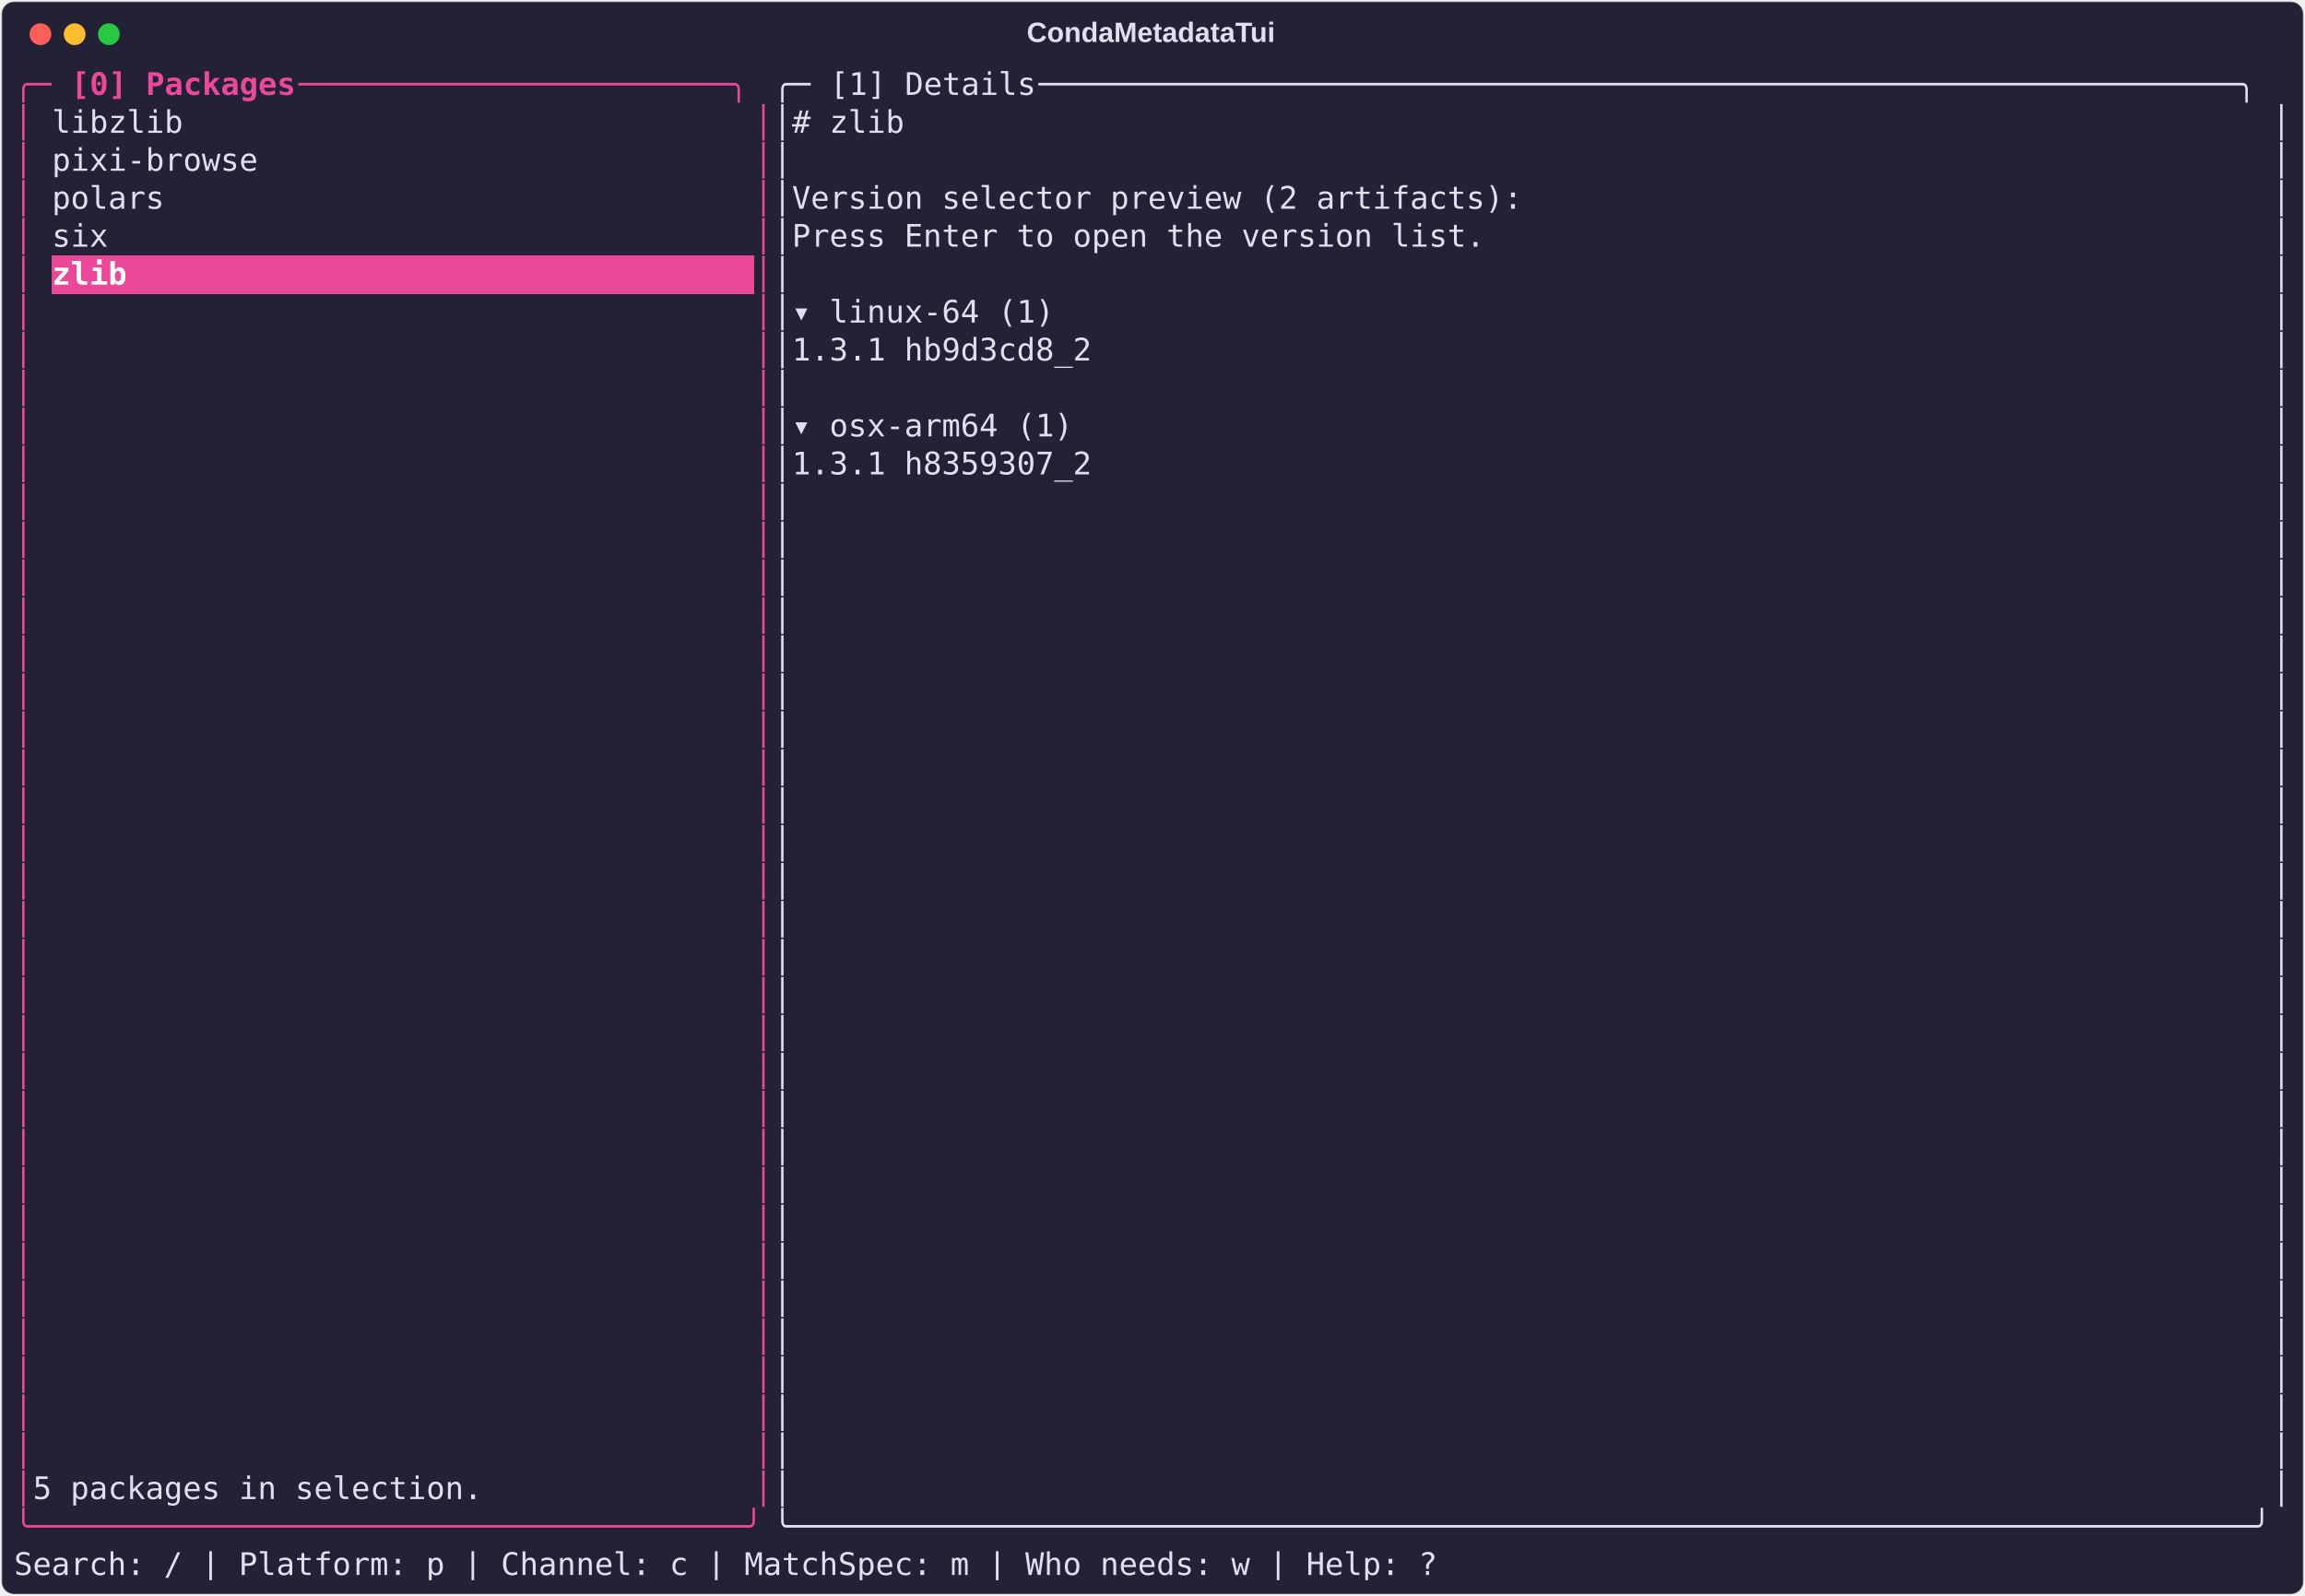
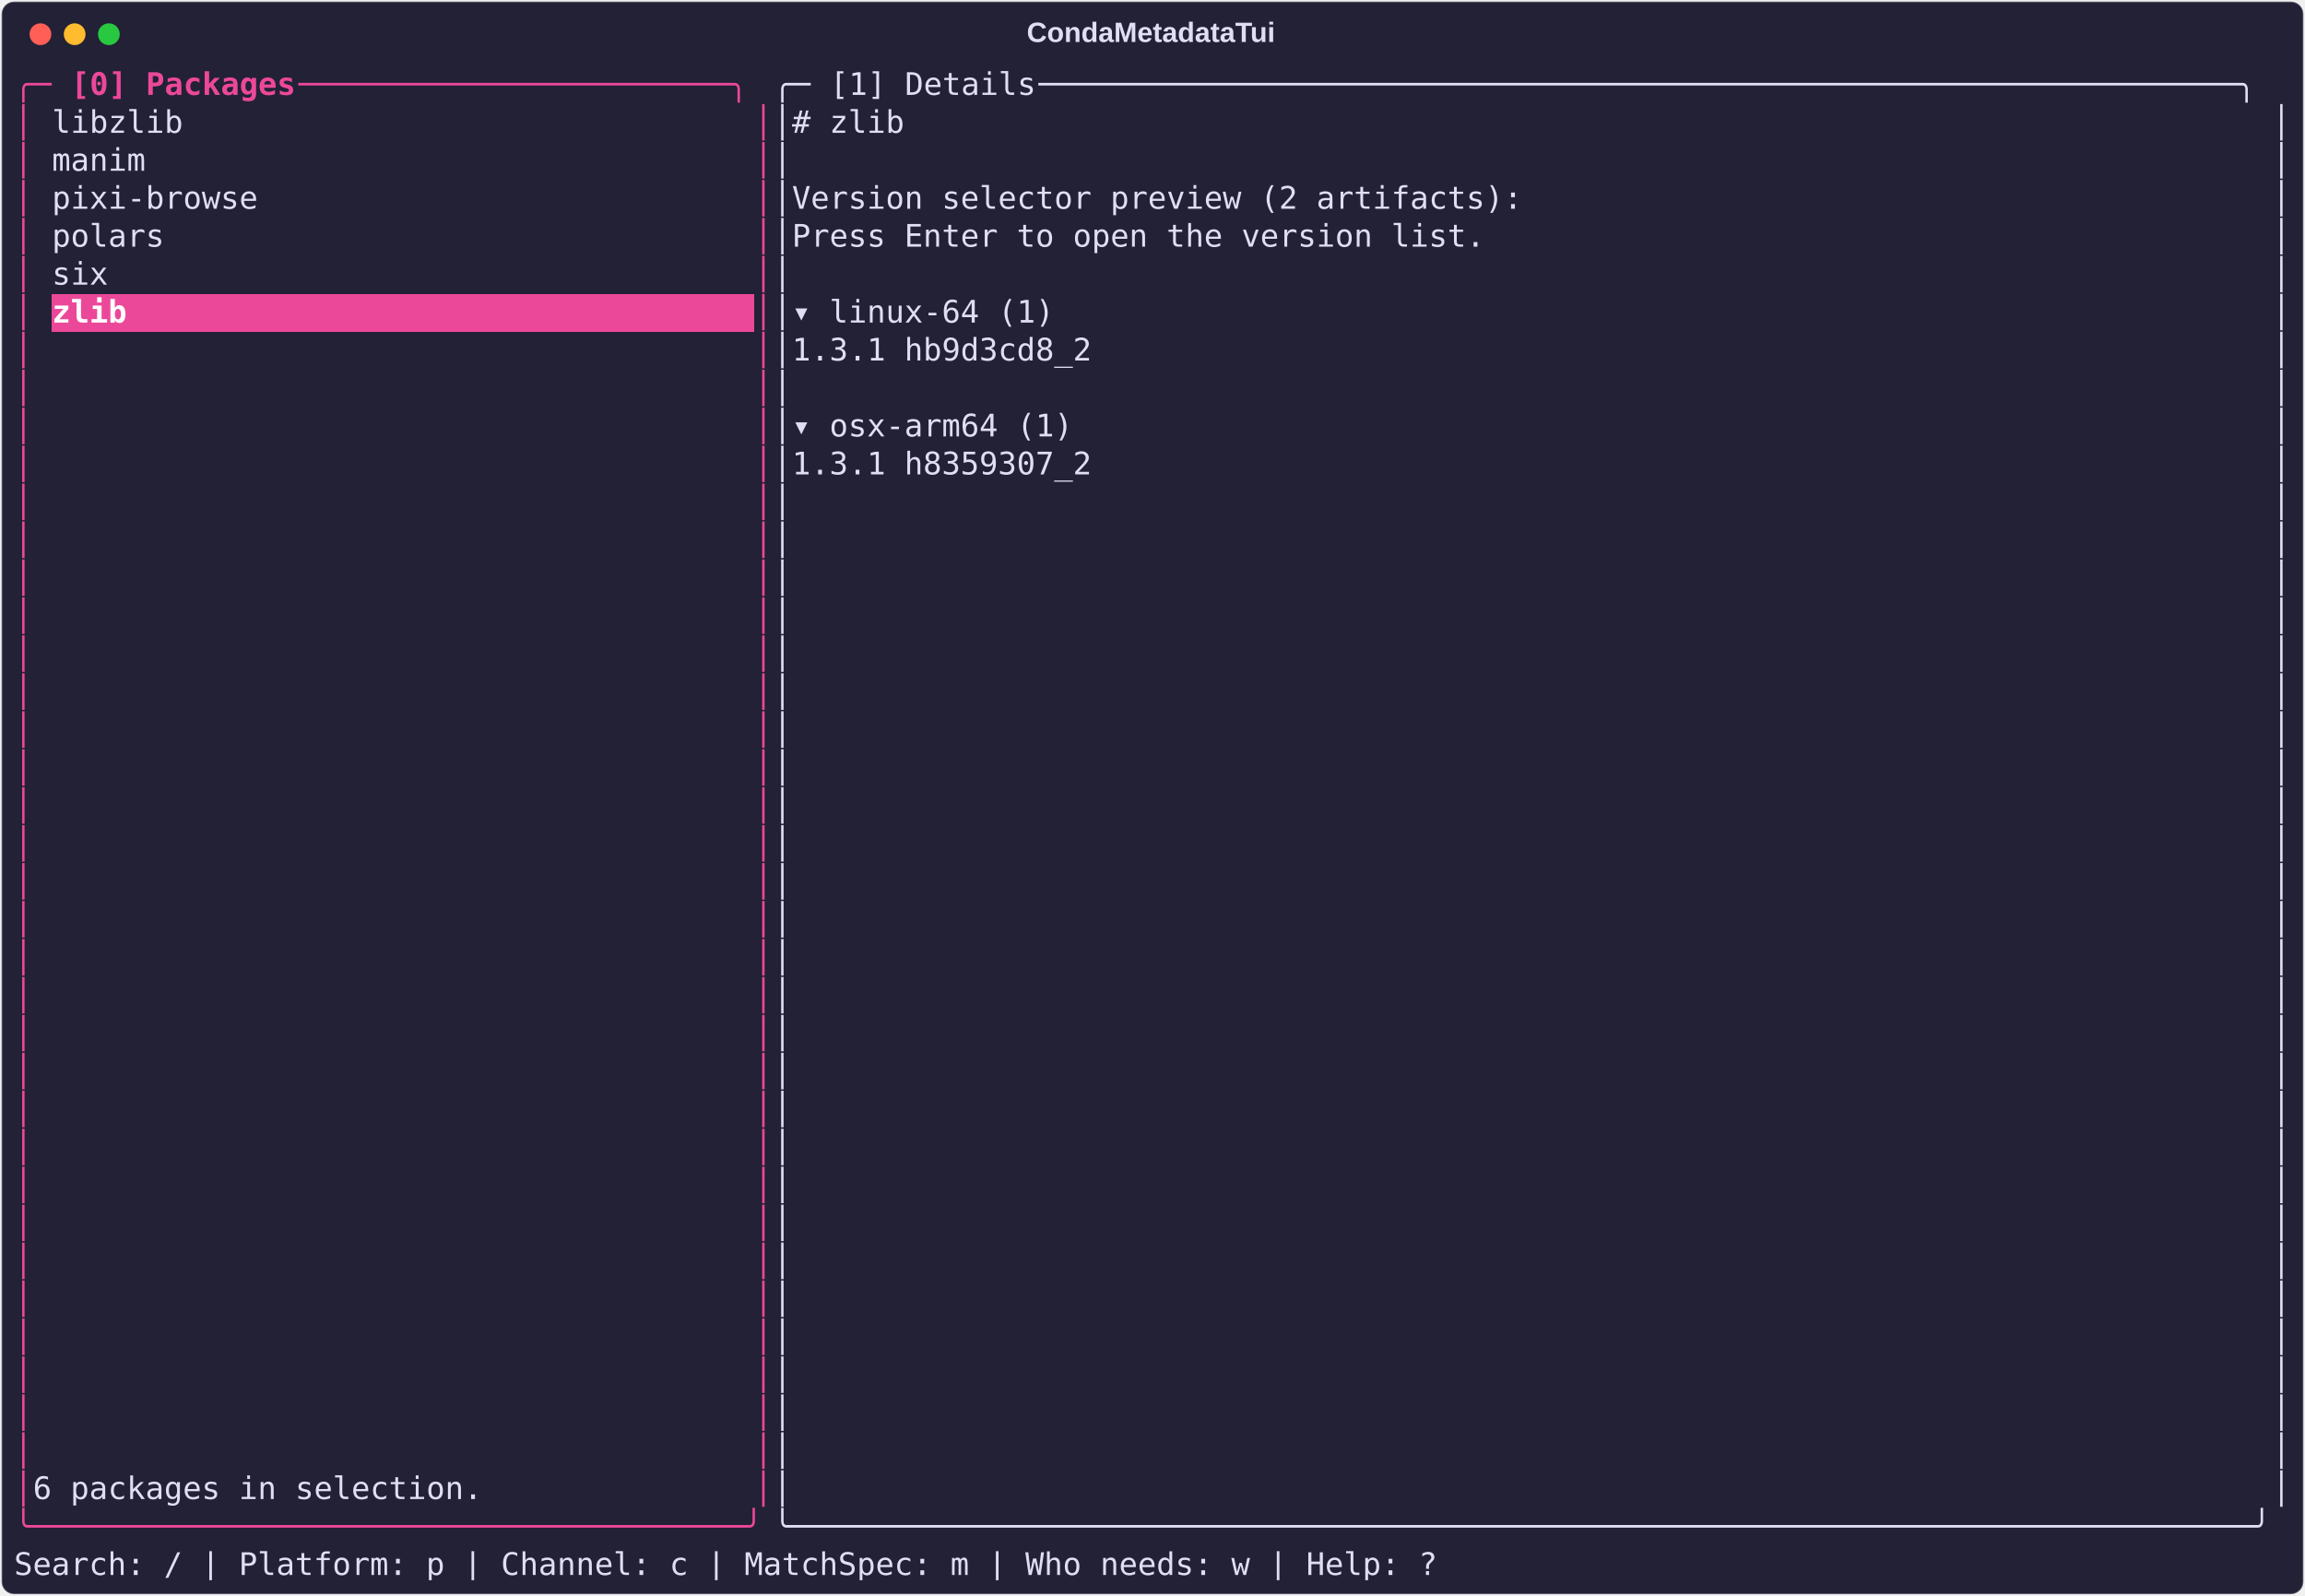
<svg xmlns="http://www.w3.org/2000/svg" class="rich-terminal" viewBox="0 0 1482 1026.0">
  <style>

    @font-face {
        font-family: "Fira Code";
        src: local("FiraCode-Regular"),
                url("https://cdnjs.cloudflare.com/ajax/libs/firacode/6.2.0/woff2/FiraCode-Regular.woff2") format("woff2"),
                url("https://cdnjs.cloudflare.com/ajax/libs/firacode/6.2.0/woff/FiraCode-Regular.woff") format("woff");
        font-style: normal;
        font-weight: 400;
    }
    @font-face {
        font-family: "Fira Code";
        src: local("FiraCode-Bold"),
                url("https://cdnjs.cloudflare.com/ajax/libs/firacode/6.2.0/woff2/FiraCode-Bold.woff2") format("woff2"),
                url("https://cdnjs.cloudflare.com/ajax/libs/firacode/6.2.0/woff/FiraCode-Bold.woff") format("woff");
        font-style: bold;
        font-weight: 700;
    }

    .terminal-matrix {
        font-family: Fira Code, monospace;
        font-size: 20px;
        line-height: 24.4px;
        font-variant-east-asian: full-width;
    }

    .terminal-title {
        font-size: 18px;
        font-weight: bold;
        font-family: arial;
    }

    .terminal-r1 { fill: #ec4899 }
.terminal-r2 { fill: #ec4899;font-weight: bold }
.terminal-r3 { fill: #e0def4 }
.terminal-r4 { fill: #ffffff;font-weight: bold }
    </style>
  <defs>
    <clipPath id="terminal-clip-terminal">
      <rect x="0" y="0" width="1463.0" height="975.0" />
    </clipPath>
    <clipPath id="terminal-line-0">
      <rect x="0" y="1.5" width="1464" height="24.65" />
    </clipPath>
    <clipPath id="terminal-line-1">
      <rect x="0" y="25.9" width="1464" height="24.65" />
    </clipPath>
    <clipPath id="terminal-line-2">
      <rect x="0" y="50.3" width="1464" height="24.65" />
    </clipPath>
    <clipPath id="terminal-line-3">
      <rect x="0" y="74.7" width="1464" height="24.65" />
    </clipPath>
    <clipPath id="terminal-line-4">
      <rect x="0" y="99.1" width="1464" height="24.65" />
    </clipPath>
    <clipPath id="terminal-line-5">
      <rect x="0" y="123.5" width="1464" height="24.65" />
    </clipPath>
    <clipPath id="terminal-line-6">
      <rect x="0" y="147.9" width="1464" height="24.65" />
    </clipPath>
    <clipPath id="terminal-line-7">
      <rect x="0" y="172.3" width="1464" height="24.65" />
    </clipPath>
    <clipPath id="terminal-line-8">
      <rect x="0" y="196.7" width="1464" height="24.65" />
    </clipPath>
    <clipPath id="terminal-line-9">
      <rect x="0" y="221.1" width="1464" height="24.65" />
    </clipPath>
    <clipPath id="terminal-line-10">
      <rect x="0" y="245.5" width="1464" height="24.65" />
    </clipPath>
    <clipPath id="terminal-line-11">
      <rect x="0" y="269.9" width="1464" height="24.65" />
    </clipPath>
    <clipPath id="terminal-line-12">
      <rect x="0" y="294.3" width="1464" height="24.65" />
    </clipPath>
    <clipPath id="terminal-line-13">
      <rect x="0" y="318.7" width="1464" height="24.65" />
    </clipPath>
    <clipPath id="terminal-line-14">
      <rect x="0" y="343.1" width="1464" height="24.65" />
    </clipPath>
    <clipPath id="terminal-line-15">
      <rect x="0" y="367.5" width="1464" height="24.65" />
    </clipPath>
    <clipPath id="terminal-line-16">
      <rect x="0" y="391.9" width="1464" height="24.65" />
    </clipPath>
    <clipPath id="terminal-line-17">
      <rect x="0" y="416.3" width="1464" height="24.65" />
    </clipPath>
    <clipPath id="terminal-line-18">
      <rect x="0" y="440.7" width="1464" height="24.65" />
    </clipPath>
    <clipPath id="terminal-line-19">
      <rect x="0" y="465.1" width="1464" height="24.65" />
    </clipPath>
    <clipPath id="terminal-line-20">
      <rect x="0" y="489.5" width="1464" height="24.65" />
    </clipPath>
    <clipPath id="terminal-line-21">
      <rect x="0" y="513.9" width="1464" height="24.65" />
    </clipPath>
    <clipPath id="terminal-line-22">
      <rect x="0" y="538.3" width="1464" height="24.65" />
    </clipPath>
    <clipPath id="terminal-line-23">
      <rect x="0" y="562.7" width="1464" height="24.65" />
    </clipPath>
    <clipPath id="terminal-line-24">
      <rect x="0" y="587.1" width="1464" height="24.65" />
    </clipPath>
    <clipPath id="terminal-line-25">
      <rect x="0" y="611.5" width="1464" height="24.65" />
    </clipPath>
    <clipPath id="terminal-line-26">
      <rect x="0" y="635.9" width="1464" height="24.65" />
    </clipPath>
    <clipPath id="terminal-line-27">
      <rect x="0" y="660.3" width="1464" height="24.65" />
    </clipPath>
    <clipPath id="terminal-line-28">
      <rect x="0" y="684.7" width="1464" height="24.65" />
    </clipPath>
    <clipPath id="terminal-line-29">
      <rect x="0" y="709.1" width="1464" height="24.65" />
    </clipPath>
    <clipPath id="terminal-line-30">
      <rect x="0" y="733.5" width="1464" height="24.65" />
    </clipPath>
    <clipPath id="terminal-line-31">
      <rect x="0" y="757.9" width="1464" height="24.65" />
    </clipPath>
    <clipPath id="terminal-line-32">
      <rect x="0" y="782.3" width="1464" height="24.65" />
    </clipPath>
    <clipPath id="terminal-line-33">
      <rect x="0" y="806.7" width="1464" height="24.65" />
    </clipPath>
    <clipPath id="terminal-line-34">
      <rect x="0" y="831.1" width="1464" height="24.65" />
    </clipPath>
    <clipPath id="terminal-line-35">
      <rect x="0" y="855.5" width="1464" height="24.65" />
    </clipPath>
    <clipPath id="terminal-line-36">
      <rect x="0" y="879.9" width="1464" height="24.65" />
    </clipPath>
    <clipPath id="terminal-line-37">
      <rect x="0" y="904.3" width="1464" height="24.65" />
    </clipPath>
    <clipPath id="terminal-line-38">
      <rect x="0" y="928.7" width="1464" height="24.65" />
    </clipPath>
  </defs>
  <rect fill="#232136" stroke="rgba(255,255,255,0.35)" stroke-width="1" x="1" y="1" width="1480" height="1024" rx="8" />
  <text class="terminal-title" fill="#e0def4" text-anchor="middle" x="740" y="27">CondaMetadataTui</text>
  <g transform="translate(26,22)">
    <circle cx="0" cy="0" r="7" fill="#ff5f57" />
    <circle cx="22" cy="0" r="7" fill="#febc2e" />
    <circle cx="44" cy="0" r="7" fill="#28c840" />
  </g>
  <g transform="translate(9, 41)" clip-path="url(#terminal-clip-terminal)">
-     <rect fill="#ec4899" x="24.4" y="123.5" width="48.8" height="24.65" shape-rendering="crispEdges" />
-     <rect fill="#ec4899" x="73.2" y="123.5" width="402.6" height="24.65" shape-rendering="crispEdges" />
+     <rect fill="#ec4899" x="24.4" y="147.9" width="48.8" height="24.65" shape-rendering="crispEdges" />
+     <rect fill="#ec4899" x="73.2" y="147.9" width="402.6" height="24.65" shape-rendering="crispEdges" />
    <g class="terminal-matrix">
      <text class="terminal-r1" x="0" y="20" textLength="36.6" clip-path="url(#terminal-line-0)">╭─ </text>
      <text class="terminal-r2" x="36.6" y="20" textLength="146.4" clip-path="url(#terminal-line-0)">[0] Packages</text>
      <text class="terminal-r1" x="183" y="20" textLength="305" clip-path="url(#terminal-line-0)"> ───────────────────────╮</text>
      <text class="terminal-r3" x="488" y="20" textLength="36.6" clip-path="url(#terminal-line-0)">╭─ </text>
      <text class="terminal-r3" x="524.6" y="20" textLength="134.2" clip-path="url(#terminal-line-0)">[1] Details</text>
      <text class="terminal-r3" x="658.8" y="20" textLength="805.2" clip-path="url(#terminal-line-0)"> ────────────────────────────────────────────────────────────────╮</text>
      <text class="terminal-r3" x="1464" y="20" textLength="12.2" clip-path="url(#terminal-line-0)">
</text>
      <text class="terminal-r1" x="0" y="44.4" textLength="12.2" clip-path="url(#terminal-line-1)">│</text>
      <text class="terminal-r3" x="24.4" y="44.4" textLength="85.4" clip-path="url(#terminal-line-1)">libzlib</text>
      <text class="terminal-r1" x="475.8" y="44.4" textLength="12.2" clip-path="url(#terminal-line-1)">│</text>
      <text class="terminal-r3" x="488" y="44.4" textLength="12.2" clip-path="url(#terminal-line-1)">│</text>
      <text class="terminal-r3" x="500.2" y="44.4" textLength="73.2" clip-path="url(#terminal-line-1)"># zlib</text>
      <text class="terminal-r3" x="1451.8" y="44.4" textLength="12.2" clip-path="url(#terminal-line-1)">│</text>
      <text class="terminal-r3" x="1464" y="44.4" textLength="12.2" clip-path="url(#terminal-line-1)">
</text>
      <text class="terminal-r1" x="0" y="68.8" textLength="12.2" clip-path="url(#terminal-line-2)">│</text>
-       <text class="terminal-r3" x="24.4" y="68.8" textLength="134.2" clip-path="url(#terminal-line-2)">pixi-browse</text>
+       <text class="terminal-r3" x="24.4" y="68.8" textLength="61" clip-path="url(#terminal-line-2)">manim</text>
      <text class="terminal-r1" x="475.8" y="68.8" textLength="12.2" clip-path="url(#terminal-line-2)">│</text>
      <text class="terminal-r3" x="488" y="68.8" textLength="12.2" clip-path="url(#terminal-line-2)">│</text>
      <text class="terminal-r3" x="1451.8" y="68.8" textLength="12.2" clip-path="url(#terminal-line-2)">│</text>
      <text class="terminal-r3" x="1464" y="68.8" textLength="12.2" clip-path="url(#terminal-line-2)">
</text>
      <text class="terminal-r1" x="0" y="93.2" textLength="12.2" clip-path="url(#terminal-line-3)">│</text>
-       <text class="terminal-r3" x="24.4" y="93.2" textLength="73.2" clip-path="url(#terminal-line-3)">polars</text>
+       <text class="terminal-r3" x="24.4" y="93.2" textLength="134.2" clip-path="url(#terminal-line-3)">pixi-browse</text>
      <text class="terminal-r1" x="475.8" y="93.2" textLength="12.2" clip-path="url(#terminal-line-3)">│</text>
      <text class="terminal-r3" x="488" y="93.2" textLength="12.2" clip-path="url(#terminal-line-3)">│</text>
      <text class="terminal-r3" x="500.2" y="93.2" textLength="475.8" clip-path="url(#terminal-line-3)">Version selector preview (2 artifacts):</text>
      <text class="terminal-r3" x="1451.8" y="93.2" textLength="12.2" clip-path="url(#terminal-line-3)">│</text>
      <text class="terminal-r3" x="1464" y="93.2" textLength="12.2" clip-path="url(#terminal-line-3)">
</text>
      <text class="terminal-r1" x="0" y="117.6" textLength="12.2" clip-path="url(#terminal-line-4)">│</text>
-       <text class="terminal-r3" x="24.4" y="117.6" textLength="36.6" clip-path="url(#terminal-line-4)">six</text>
+       <text class="terminal-r3" x="24.4" y="117.6" textLength="73.2" clip-path="url(#terminal-line-4)">polars</text>
      <text class="terminal-r1" x="475.8" y="117.6" textLength="12.2" clip-path="url(#terminal-line-4)">│</text>
      <text class="terminal-r3" x="488" y="117.6" textLength="12.2" clip-path="url(#terminal-line-4)">│</text>
      <text class="terminal-r3" x="500.2" y="117.6" textLength="451.4" clip-path="url(#terminal-line-4)">Press Enter to open the version list.</text>
      <text class="terminal-r3" x="1451.8" y="117.6" textLength="12.2" clip-path="url(#terminal-line-4)">│</text>
      <text class="terminal-r3" x="1464" y="117.6" textLength="12.2" clip-path="url(#terminal-line-4)">
</text>
      <text class="terminal-r1" x="0" y="142" textLength="12.2" clip-path="url(#terminal-line-5)">│</text>
-       <text class="terminal-r4" x="24.4" y="142" textLength="48.8" clip-path="url(#terminal-line-5)">zlib</text>
+       <text class="terminal-r3" x="24.4" y="142" textLength="36.6" clip-path="url(#terminal-line-5)">six</text>
      <text class="terminal-r1" x="475.8" y="142" textLength="12.2" clip-path="url(#terminal-line-5)">│</text>
      <text class="terminal-r3" x="488" y="142" textLength="12.2" clip-path="url(#terminal-line-5)">│</text>
      <text class="terminal-r3" x="1451.8" y="142" textLength="12.2" clip-path="url(#terminal-line-5)">│</text>
      <text class="terminal-r3" x="1464" y="142" textLength="12.2" clip-path="url(#terminal-line-5)">
</text>
      <text class="terminal-r1" x="0" y="166.4" textLength="12.2" clip-path="url(#terminal-line-6)">│</text>
+       <text class="terminal-r4" x="24.4" y="166.4" textLength="48.8" clip-path="url(#terminal-line-6)">zlib</text>
      <text class="terminal-r1" x="475.8" y="166.4" textLength="12.2" clip-path="url(#terminal-line-6)">│</text>
      <text class="terminal-r3" x="488" y="166.4" textLength="12.2" clip-path="url(#terminal-line-6)">│</text>
      <text class="terminal-r3" x="500.2" y="166.4" textLength="170.8" clip-path="url(#terminal-line-6)">▾ linux-64 (1)</text>
      <text class="terminal-r3" x="1451.8" y="166.4" textLength="12.2" clip-path="url(#terminal-line-6)">│</text>
      <text class="terminal-r3" x="1464" y="166.4" textLength="12.2" clip-path="url(#terminal-line-6)">
</text>
      <text class="terminal-r1" x="0" y="190.8" textLength="12.2" clip-path="url(#terminal-line-7)">│</text>
      <text class="terminal-r1" x="475.8" y="190.8" textLength="12.2" clip-path="url(#terminal-line-7)">│</text>
      <text class="terminal-r3" x="488" y="190.8" textLength="12.2" clip-path="url(#terminal-line-7)">│</text>
      <text class="terminal-r3" x="500.2" y="190.8" textLength="195.2" clip-path="url(#terminal-line-7)">1.3.1 hb9d3cd8_2</text>
      <text class="terminal-r3" x="1451.8" y="190.8" textLength="12.2" clip-path="url(#terminal-line-7)">│</text>
      <text class="terminal-r3" x="1464" y="190.8" textLength="12.2" clip-path="url(#terminal-line-7)">
</text>
      <text class="terminal-r1" x="0" y="215.2" textLength="12.2" clip-path="url(#terminal-line-8)">│</text>
      <text class="terminal-r1" x="475.8" y="215.2" textLength="12.2" clip-path="url(#terminal-line-8)">│</text>
      <text class="terminal-r3" x="488" y="215.2" textLength="12.2" clip-path="url(#terminal-line-8)">│</text>
      <text class="terminal-r3" x="1451.8" y="215.2" textLength="12.2" clip-path="url(#terminal-line-8)">│</text>
      <text class="terminal-r3" x="1464" y="215.2" textLength="12.2" clip-path="url(#terminal-line-8)">
</text>
      <text class="terminal-r1" x="0" y="239.6" textLength="12.2" clip-path="url(#terminal-line-9)">│</text>
      <text class="terminal-r1" x="475.8" y="239.6" textLength="12.2" clip-path="url(#terminal-line-9)">│</text>
      <text class="terminal-r3" x="488" y="239.6" textLength="12.2" clip-path="url(#terminal-line-9)">│</text>
      <text class="terminal-r3" x="500.2" y="239.6" textLength="183" clip-path="url(#terminal-line-9)">▾ osx-arm64 (1)</text>
      <text class="terminal-r3" x="1451.8" y="239.6" textLength="12.2" clip-path="url(#terminal-line-9)">│</text>
      <text class="terminal-r3" x="1464" y="239.6" textLength="12.2" clip-path="url(#terminal-line-9)">
</text>
      <text class="terminal-r1" x="0" y="264" textLength="12.2" clip-path="url(#terminal-line-10)">│</text>
      <text class="terminal-r1" x="475.8" y="264" textLength="12.2" clip-path="url(#terminal-line-10)">│</text>
      <text class="terminal-r3" x="488" y="264" textLength="12.2" clip-path="url(#terminal-line-10)">│</text>
      <text class="terminal-r3" x="500.2" y="264" textLength="195.2" clip-path="url(#terminal-line-10)">1.3.1 h8359307_2</text>
      <text class="terminal-r3" x="1451.8" y="264" textLength="12.2" clip-path="url(#terminal-line-10)">│</text>
      <text class="terminal-r3" x="1464" y="264" textLength="12.2" clip-path="url(#terminal-line-10)">
</text>
      <text class="terminal-r1" x="0" y="288.4" textLength="12.2" clip-path="url(#terminal-line-11)">│</text>
      <text class="terminal-r1" x="475.8" y="288.4" textLength="12.2" clip-path="url(#terminal-line-11)">│</text>
      <text class="terminal-r3" x="488" y="288.4" textLength="12.2" clip-path="url(#terminal-line-11)">│</text>
      <text class="terminal-r3" x="1451.8" y="288.4" textLength="12.2" clip-path="url(#terminal-line-11)">│</text>
      <text class="terminal-r3" x="1464" y="288.4" textLength="12.2" clip-path="url(#terminal-line-11)">
</text>
      <text class="terminal-r1" x="0" y="312.8" textLength="12.2" clip-path="url(#terminal-line-12)">│</text>
      <text class="terminal-r1" x="475.8" y="312.8" textLength="12.2" clip-path="url(#terminal-line-12)">│</text>
      <text class="terminal-r3" x="488" y="312.8" textLength="12.2" clip-path="url(#terminal-line-12)">│</text>
      <text class="terminal-r3" x="1451.8" y="312.8" textLength="12.2" clip-path="url(#terminal-line-12)">│</text>
      <text class="terminal-r3" x="1464" y="312.8" textLength="12.2" clip-path="url(#terminal-line-12)">
</text>
      <text class="terminal-r1" x="0" y="337.2" textLength="12.2" clip-path="url(#terminal-line-13)">│</text>
      <text class="terminal-r1" x="475.8" y="337.2" textLength="12.2" clip-path="url(#terminal-line-13)">│</text>
      <text class="terminal-r3" x="488" y="337.2" textLength="12.2" clip-path="url(#terminal-line-13)">│</text>
      <text class="terminal-r3" x="1451.8" y="337.2" textLength="12.2" clip-path="url(#terminal-line-13)">│</text>
      <text class="terminal-r3" x="1464" y="337.2" textLength="12.2" clip-path="url(#terminal-line-13)">
</text>
      <text class="terminal-r1" x="0" y="361.6" textLength="12.2" clip-path="url(#terminal-line-14)">│</text>
      <text class="terminal-r1" x="475.8" y="361.6" textLength="12.2" clip-path="url(#terminal-line-14)">│</text>
      <text class="terminal-r3" x="488" y="361.6" textLength="12.2" clip-path="url(#terminal-line-14)">│</text>
      <text class="terminal-r3" x="1451.8" y="361.6" textLength="12.2" clip-path="url(#terminal-line-14)">│</text>
      <text class="terminal-r3" x="1464" y="361.6" textLength="12.2" clip-path="url(#terminal-line-14)">
</text>
      <text class="terminal-r1" x="0" y="386" textLength="12.2" clip-path="url(#terminal-line-15)">│</text>
      <text class="terminal-r1" x="475.8" y="386" textLength="12.2" clip-path="url(#terminal-line-15)">│</text>
      <text class="terminal-r3" x="488" y="386" textLength="12.2" clip-path="url(#terminal-line-15)">│</text>
      <text class="terminal-r3" x="1451.8" y="386" textLength="12.2" clip-path="url(#terminal-line-15)">│</text>
      <text class="terminal-r3" x="1464" y="386" textLength="12.2" clip-path="url(#terminal-line-15)">
</text>
      <text class="terminal-r1" x="0" y="410.4" textLength="12.2" clip-path="url(#terminal-line-16)">│</text>
      <text class="terminal-r1" x="475.8" y="410.4" textLength="12.2" clip-path="url(#terminal-line-16)">│</text>
      <text class="terminal-r3" x="488" y="410.4" textLength="12.2" clip-path="url(#terminal-line-16)">│</text>
      <text class="terminal-r3" x="1451.8" y="410.4" textLength="12.2" clip-path="url(#terminal-line-16)">│</text>
      <text class="terminal-r3" x="1464" y="410.4" textLength="12.2" clip-path="url(#terminal-line-16)">
</text>
      <text class="terminal-r1" x="0" y="434.8" textLength="12.2" clip-path="url(#terminal-line-17)">│</text>
      <text class="terminal-r1" x="475.8" y="434.8" textLength="12.2" clip-path="url(#terminal-line-17)">│</text>
      <text class="terminal-r3" x="488" y="434.8" textLength="12.2" clip-path="url(#terminal-line-17)">│</text>
      <text class="terminal-r3" x="1451.8" y="434.8" textLength="12.2" clip-path="url(#terminal-line-17)">│</text>
      <text class="terminal-r3" x="1464" y="434.8" textLength="12.2" clip-path="url(#terminal-line-17)">
</text>
      <text class="terminal-r1" x="0" y="459.2" textLength="12.2" clip-path="url(#terminal-line-18)">│</text>
      <text class="terminal-r1" x="475.8" y="459.2" textLength="12.2" clip-path="url(#terminal-line-18)">│</text>
      <text class="terminal-r3" x="488" y="459.2" textLength="12.2" clip-path="url(#terminal-line-18)">│</text>
      <text class="terminal-r3" x="1451.8" y="459.2" textLength="12.2" clip-path="url(#terminal-line-18)">│</text>
      <text class="terminal-r3" x="1464" y="459.2" textLength="12.2" clip-path="url(#terminal-line-18)">
</text>
      <text class="terminal-r1" x="0" y="483.6" textLength="12.2" clip-path="url(#terminal-line-19)">│</text>
      <text class="terminal-r1" x="475.8" y="483.6" textLength="12.2" clip-path="url(#terminal-line-19)">│</text>
      <text class="terminal-r3" x="488" y="483.6" textLength="12.2" clip-path="url(#terminal-line-19)">│</text>
      <text class="terminal-r3" x="1451.8" y="483.6" textLength="12.2" clip-path="url(#terminal-line-19)">│</text>
      <text class="terminal-r3" x="1464" y="483.6" textLength="12.2" clip-path="url(#terminal-line-19)">
</text>
      <text class="terminal-r1" x="0" y="508" textLength="12.2" clip-path="url(#terminal-line-20)">│</text>
      <text class="terminal-r1" x="475.8" y="508" textLength="12.2" clip-path="url(#terminal-line-20)">│</text>
      <text class="terminal-r3" x="488" y="508" textLength="12.2" clip-path="url(#terminal-line-20)">│</text>
      <text class="terminal-r3" x="1451.8" y="508" textLength="12.2" clip-path="url(#terminal-line-20)">│</text>
      <text class="terminal-r3" x="1464" y="508" textLength="12.2" clip-path="url(#terminal-line-20)">
</text>
      <text class="terminal-r1" x="0" y="532.4" textLength="12.2" clip-path="url(#terminal-line-21)">│</text>
      <text class="terminal-r1" x="475.8" y="532.4" textLength="12.2" clip-path="url(#terminal-line-21)">│</text>
      <text class="terminal-r3" x="488" y="532.4" textLength="12.2" clip-path="url(#terminal-line-21)">│</text>
      <text class="terminal-r3" x="1451.8" y="532.4" textLength="12.2" clip-path="url(#terminal-line-21)">│</text>
      <text class="terminal-r3" x="1464" y="532.4" textLength="12.2" clip-path="url(#terminal-line-21)">
</text>
      <text class="terminal-r1" x="0" y="556.8" textLength="12.2" clip-path="url(#terminal-line-22)">│</text>
      <text class="terminal-r1" x="475.8" y="556.8" textLength="12.2" clip-path="url(#terminal-line-22)">│</text>
      <text class="terminal-r3" x="488" y="556.8" textLength="12.2" clip-path="url(#terminal-line-22)">│</text>
      <text class="terminal-r3" x="1451.8" y="556.8" textLength="12.2" clip-path="url(#terminal-line-22)">│</text>
      <text class="terminal-r3" x="1464" y="556.8" textLength="12.2" clip-path="url(#terminal-line-22)">
</text>
      <text class="terminal-r1" x="0" y="581.2" textLength="12.2" clip-path="url(#terminal-line-23)">│</text>
      <text class="terminal-r1" x="475.8" y="581.2" textLength="12.2" clip-path="url(#terminal-line-23)">│</text>
      <text class="terminal-r3" x="488" y="581.2" textLength="12.2" clip-path="url(#terminal-line-23)">│</text>
      <text class="terminal-r3" x="1451.8" y="581.2" textLength="12.2" clip-path="url(#terminal-line-23)">│</text>
      <text class="terminal-r3" x="1464" y="581.2" textLength="12.2" clip-path="url(#terminal-line-23)">
</text>
      <text class="terminal-r1" x="0" y="605.6" textLength="12.2" clip-path="url(#terminal-line-24)">│</text>
      <text class="terminal-r1" x="475.8" y="605.6" textLength="12.2" clip-path="url(#terminal-line-24)">│</text>
      <text class="terminal-r3" x="488" y="605.6" textLength="12.2" clip-path="url(#terminal-line-24)">│</text>
      <text class="terminal-r3" x="1451.8" y="605.6" textLength="12.2" clip-path="url(#terminal-line-24)">│</text>
      <text class="terminal-r3" x="1464" y="605.6" textLength="12.2" clip-path="url(#terminal-line-24)">
</text>
      <text class="terminal-r1" x="0" y="630" textLength="12.2" clip-path="url(#terminal-line-25)">│</text>
      <text class="terminal-r1" x="475.8" y="630" textLength="12.2" clip-path="url(#terminal-line-25)">│</text>
      <text class="terminal-r3" x="488" y="630" textLength="12.2" clip-path="url(#terminal-line-25)">│</text>
      <text class="terminal-r3" x="1451.8" y="630" textLength="12.2" clip-path="url(#terminal-line-25)">│</text>
      <text class="terminal-r3" x="1464" y="630" textLength="12.2" clip-path="url(#terminal-line-25)">
</text>
      <text class="terminal-r1" x="0" y="654.4" textLength="12.2" clip-path="url(#terminal-line-26)">│</text>
      <text class="terminal-r1" x="475.8" y="654.4" textLength="12.2" clip-path="url(#terminal-line-26)">│</text>
      <text class="terminal-r3" x="488" y="654.4" textLength="12.2" clip-path="url(#terminal-line-26)">│</text>
      <text class="terminal-r3" x="1451.8" y="654.4" textLength="12.2" clip-path="url(#terminal-line-26)">│</text>
      <text class="terminal-r3" x="1464" y="654.4" textLength="12.2" clip-path="url(#terminal-line-26)">
</text>
      <text class="terminal-r1" x="0" y="678.8" textLength="12.2" clip-path="url(#terminal-line-27)">│</text>
      <text class="terminal-r1" x="475.8" y="678.8" textLength="12.2" clip-path="url(#terminal-line-27)">│</text>
      <text class="terminal-r3" x="488" y="678.8" textLength="12.2" clip-path="url(#terminal-line-27)">│</text>
      <text class="terminal-r3" x="1451.8" y="678.8" textLength="12.2" clip-path="url(#terminal-line-27)">│</text>
      <text class="terminal-r3" x="1464" y="678.8" textLength="12.2" clip-path="url(#terminal-line-27)">
</text>
      <text class="terminal-r1" x="0" y="703.2" textLength="12.2" clip-path="url(#terminal-line-28)">│</text>
      <text class="terminal-r1" x="475.8" y="703.2" textLength="12.2" clip-path="url(#terminal-line-28)">│</text>
      <text class="terminal-r3" x="488" y="703.2" textLength="12.2" clip-path="url(#terminal-line-28)">│</text>
      <text class="terminal-r3" x="1451.8" y="703.2" textLength="12.2" clip-path="url(#terminal-line-28)">│</text>
      <text class="terminal-r3" x="1464" y="703.2" textLength="12.2" clip-path="url(#terminal-line-28)">
</text>
      <text class="terminal-r1" x="0" y="727.6" textLength="12.2" clip-path="url(#terminal-line-29)">│</text>
      <text class="terminal-r1" x="475.8" y="727.6" textLength="12.2" clip-path="url(#terminal-line-29)">│</text>
      <text class="terminal-r3" x="488" y="727.6" textLength="12.2" clip-path="url(#terminal-line-29)">│</text>
      <text class="terminal-r3" x="1451.8" y="727.6" textLength="12.2" clip-path="url(#terminal-line-29)">│</text>
      <text class="terminal-r3" x="1464" y="727.6" textLength="12.2" clip-path="url(#terminal-line-29)">
</text>
      <text class="terminal-r1" x="0" y="752" textLength="12.2" clip-path="url(#terminal-line-30)">│</text>
      <text class="terminal-r1" x="475.8" y="752" textLength="12.2" clip-path="url(#terminal-line-30)">│</text>
      <text class="terminal-r3" x="488" y="752" textLength="12.2" clip-path="url(#terminal-line-30)">│</text>
      <text class="terminal-r3" x="1451.8" y="752" textLength="12.2" clip-path="url(#terminal-line-30)">│</text>
      <text class="terminal-r3" x="1464" y="752" textLength="12.2" clip-path="url(#terminal-line-30)">
</text>
      <text class="terminal-r1" x="0" y="776.4" textLength="12.2" clip-path="url(#terminal-line-31)">│</text>
      <text class="terminal-r1" x="475.8" y="776.4" textLength="12.2" clip-path="url(#terminal-line-31)">│</text>
      <text class="terminal-r3" x="488" y="776.4" textLength="12.2" clip-path="url(#terminal-line-31)">│</text>
      <text class="terminal-r3" x="1451.8" y="776.4" textLength="12.2" clip-path="url(#terminal-line-31)">│</text>
      <text class="terminal-r3" x="1464" y="776.4" textLength="12.2" clip-path="url(#terminal-line-31)">
</text>
      <text class="terminal-r1" x="0" y="800.8" textLength="12.2" clip-path="url(#terminal-line-32)">│</text>
      <text class="terminal-r1" x="475.8" y="800.8" textLength="12.2" clip-path="url(#terminal-line-32)">│</text>
      <text class="terminal-r3" x="488" y="800.8" textLength="12.2" clip-path="url(#terminal-line-32)">│</text>
      <text class="terminal-r3" x="1451.8" y="800.8" textLength="12.2" clip-path="url(#terminal-line-32)">│</text>
      <text class="terminal-r3" x="1464" y="800.8" textLength="12.2" clip-path="url(#terminal-line-32)">
</text>
      <text class="terminal-r1" x="0" y="825.2" textLength="12.2" clip-path="url(#terminal-line-33)">│</text>
      <text class="terminal-r1" x="475.8" y="825.2" textLength="12.2" clip-path="url(#terminal-line-33)">│</text>
      <text class="terminal-r3" x="488" y="825.2" textLength="12.2" clip-path="url(#terminal-line-33)">│</text>
      <text class="terminal-r3" x="1451.8" y="825.2" textLength="12.2" clip-path="url(#terminal-line-33)">│</text>
      <text class="terminal-r3" x="1464" y="825.2" textLength="12.2" clip-path="url(#terminal-line-33)">
</text>
      <text class="terminal-r1" x="0" y="849.6" textLength="12.2" clip-path="url(#terminal-line-34)">│</text>
      <text class="terminal-r1" x="475.8" y="849.6" textLength="12.2" clip-path="url(#terminal-line-34)">│</text>
      <text class="terminal-r3" x="488" y="849.6" textLength="12.2" clip-path="url(#terminal-line-34)">│</text>
      <text class="terminal-r3" x="1451.8" y="849.6" textLength="12.2" clip-path="url(#terminal-line-34)">│</text>
      <text class="terminal-r3" x="1464" y="849.6" textLength="12.2" clip-path="url(#terminal-line-34)">
</text>
      <text class="terminal-r1" x="0" y="874" textLength="12.2" clip-path="url(#terminal-line-35)">│</text>
      <text class="terminal-r1" x="475.8" y="874" textLength="12.2" clip-path="url(#terminal-line-35)">│</text>
      <text class="terminal-r3" x="488" y="874" textLength="12.2" clip-path="url(#terminal-line-35)">│</text>
      <text class="terminal-r3" x="1451.8" y="874" textLength="12.2" clip-path="url(#terminal-line-35)">│</text>
      <text class="terminal-r3" x="1464" y="874" textLength="12.2" clip-path="url(#terminal-line-35)">
</text>
      <text class="terminal-r1" x="0" y="898.4" textLength="12.2" clip-path="url(#terminal-line-36)">│</text>
      <text class="terminal-r1" x="475.8" y="898.4" textLength="12.2" clip-path="url(#terminal-line-36)">│</text>
      <text class="terminal-r3" x="488" y="898.4" textLength="12.2" clip-path="url(#terminal-line-36)">│</text>
      <text class="terminal-r3" x="1451.8" y="898.4" textLength="12.2" clip-path="url(#terminal-line-36)">│</text>
      <text class="terminal-r3" x="1464" y="898.4" textLength="12.2" clip-path="url(#terminal-line-36)">
</text>
      <text class="terminal-r1" x="0" y="922.8" textLength="12.2" clip-path="url(#terminal-line-37)">│</text>
-       <text class="terminal-r3" x="12.2" y="922.8" textLength="292.8" clip-path="url(#terminal-line-37)">5 packages in selection.</text>
+       <text class="terminal-r3" x="12.2" y="922.8" textLength="292.8" clip-path="url(#terminal-line-37)">6 packages in selection.</text>
      <text class="terminal-r1" x="475.8" y="922.8" textLength="12.2" clip-path="url(#terminal-line-37)">│</text>
      <text class="terminal-r3" x="488" y="922.8" textLength="12.2" clip-path="url(#terminal-line-37)">│</text>
      <text class="terminal-r3" x="1451.8" y="922.8" textLength="12.2" clip-path="url(#terminal-line-37)">│</text>
      <text class="terminal-r3" x="1464" y="922.8" textLength="12.2" clip-path="url(#terminal-line-37)">
</text>
      <text class="terminal-r1" x="0" y="947.2" textLength="488" clip-path="url(#terminal-line-38)">╰──────────────────────────────────────╯</text>
      <text class="terminal-r3" x="488" y="947.2" textLength="976" clip-path="url(#terminal-line-38)">╰──────────────────────────────────────────────────────────────────────────────╯</text>
      <text class="terminal-r3" x="1464" y="947.2" textLength="12.2" clip-path="url(#terminal-line-38)">
</text>
      <text class="terminal-r3" x="0" y="971.6" textLength="927.2" clip-path="url(#terminal-line-39)">Search: / | Platform: p | Channel: c | MatchSpec: m | Who needs: w | Help: ?</text>
    </g>
  </g>
</svg>
